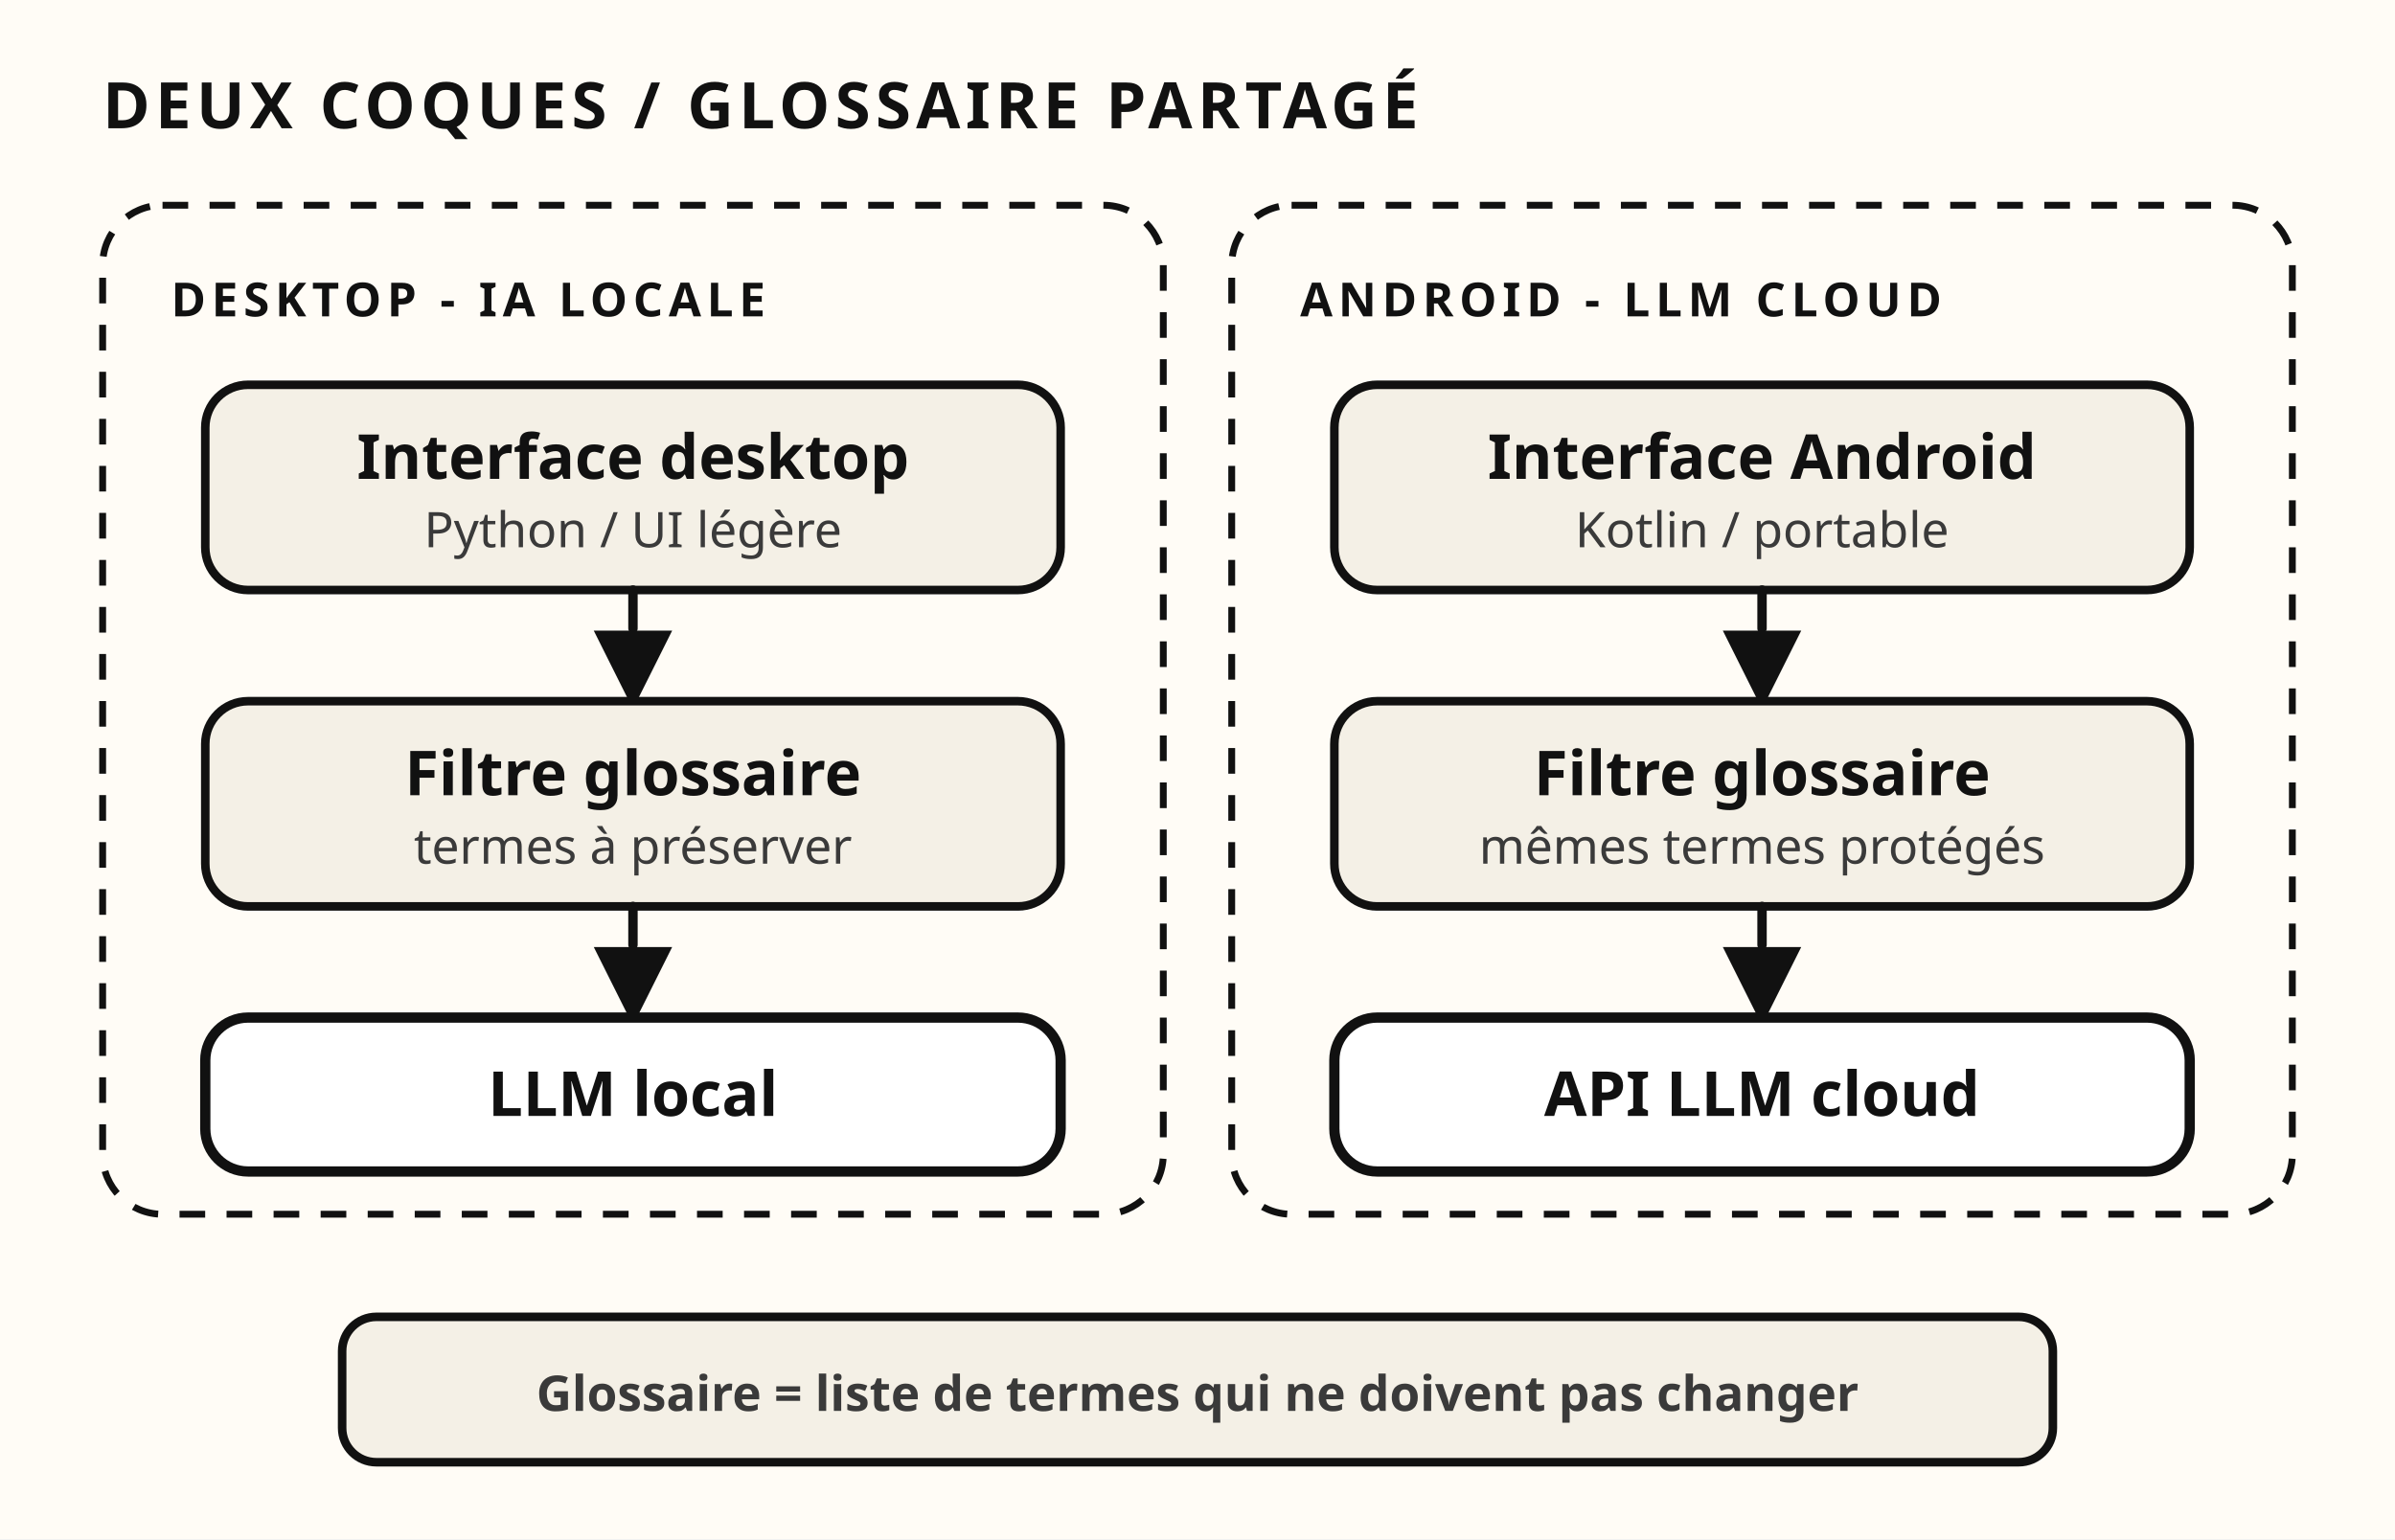
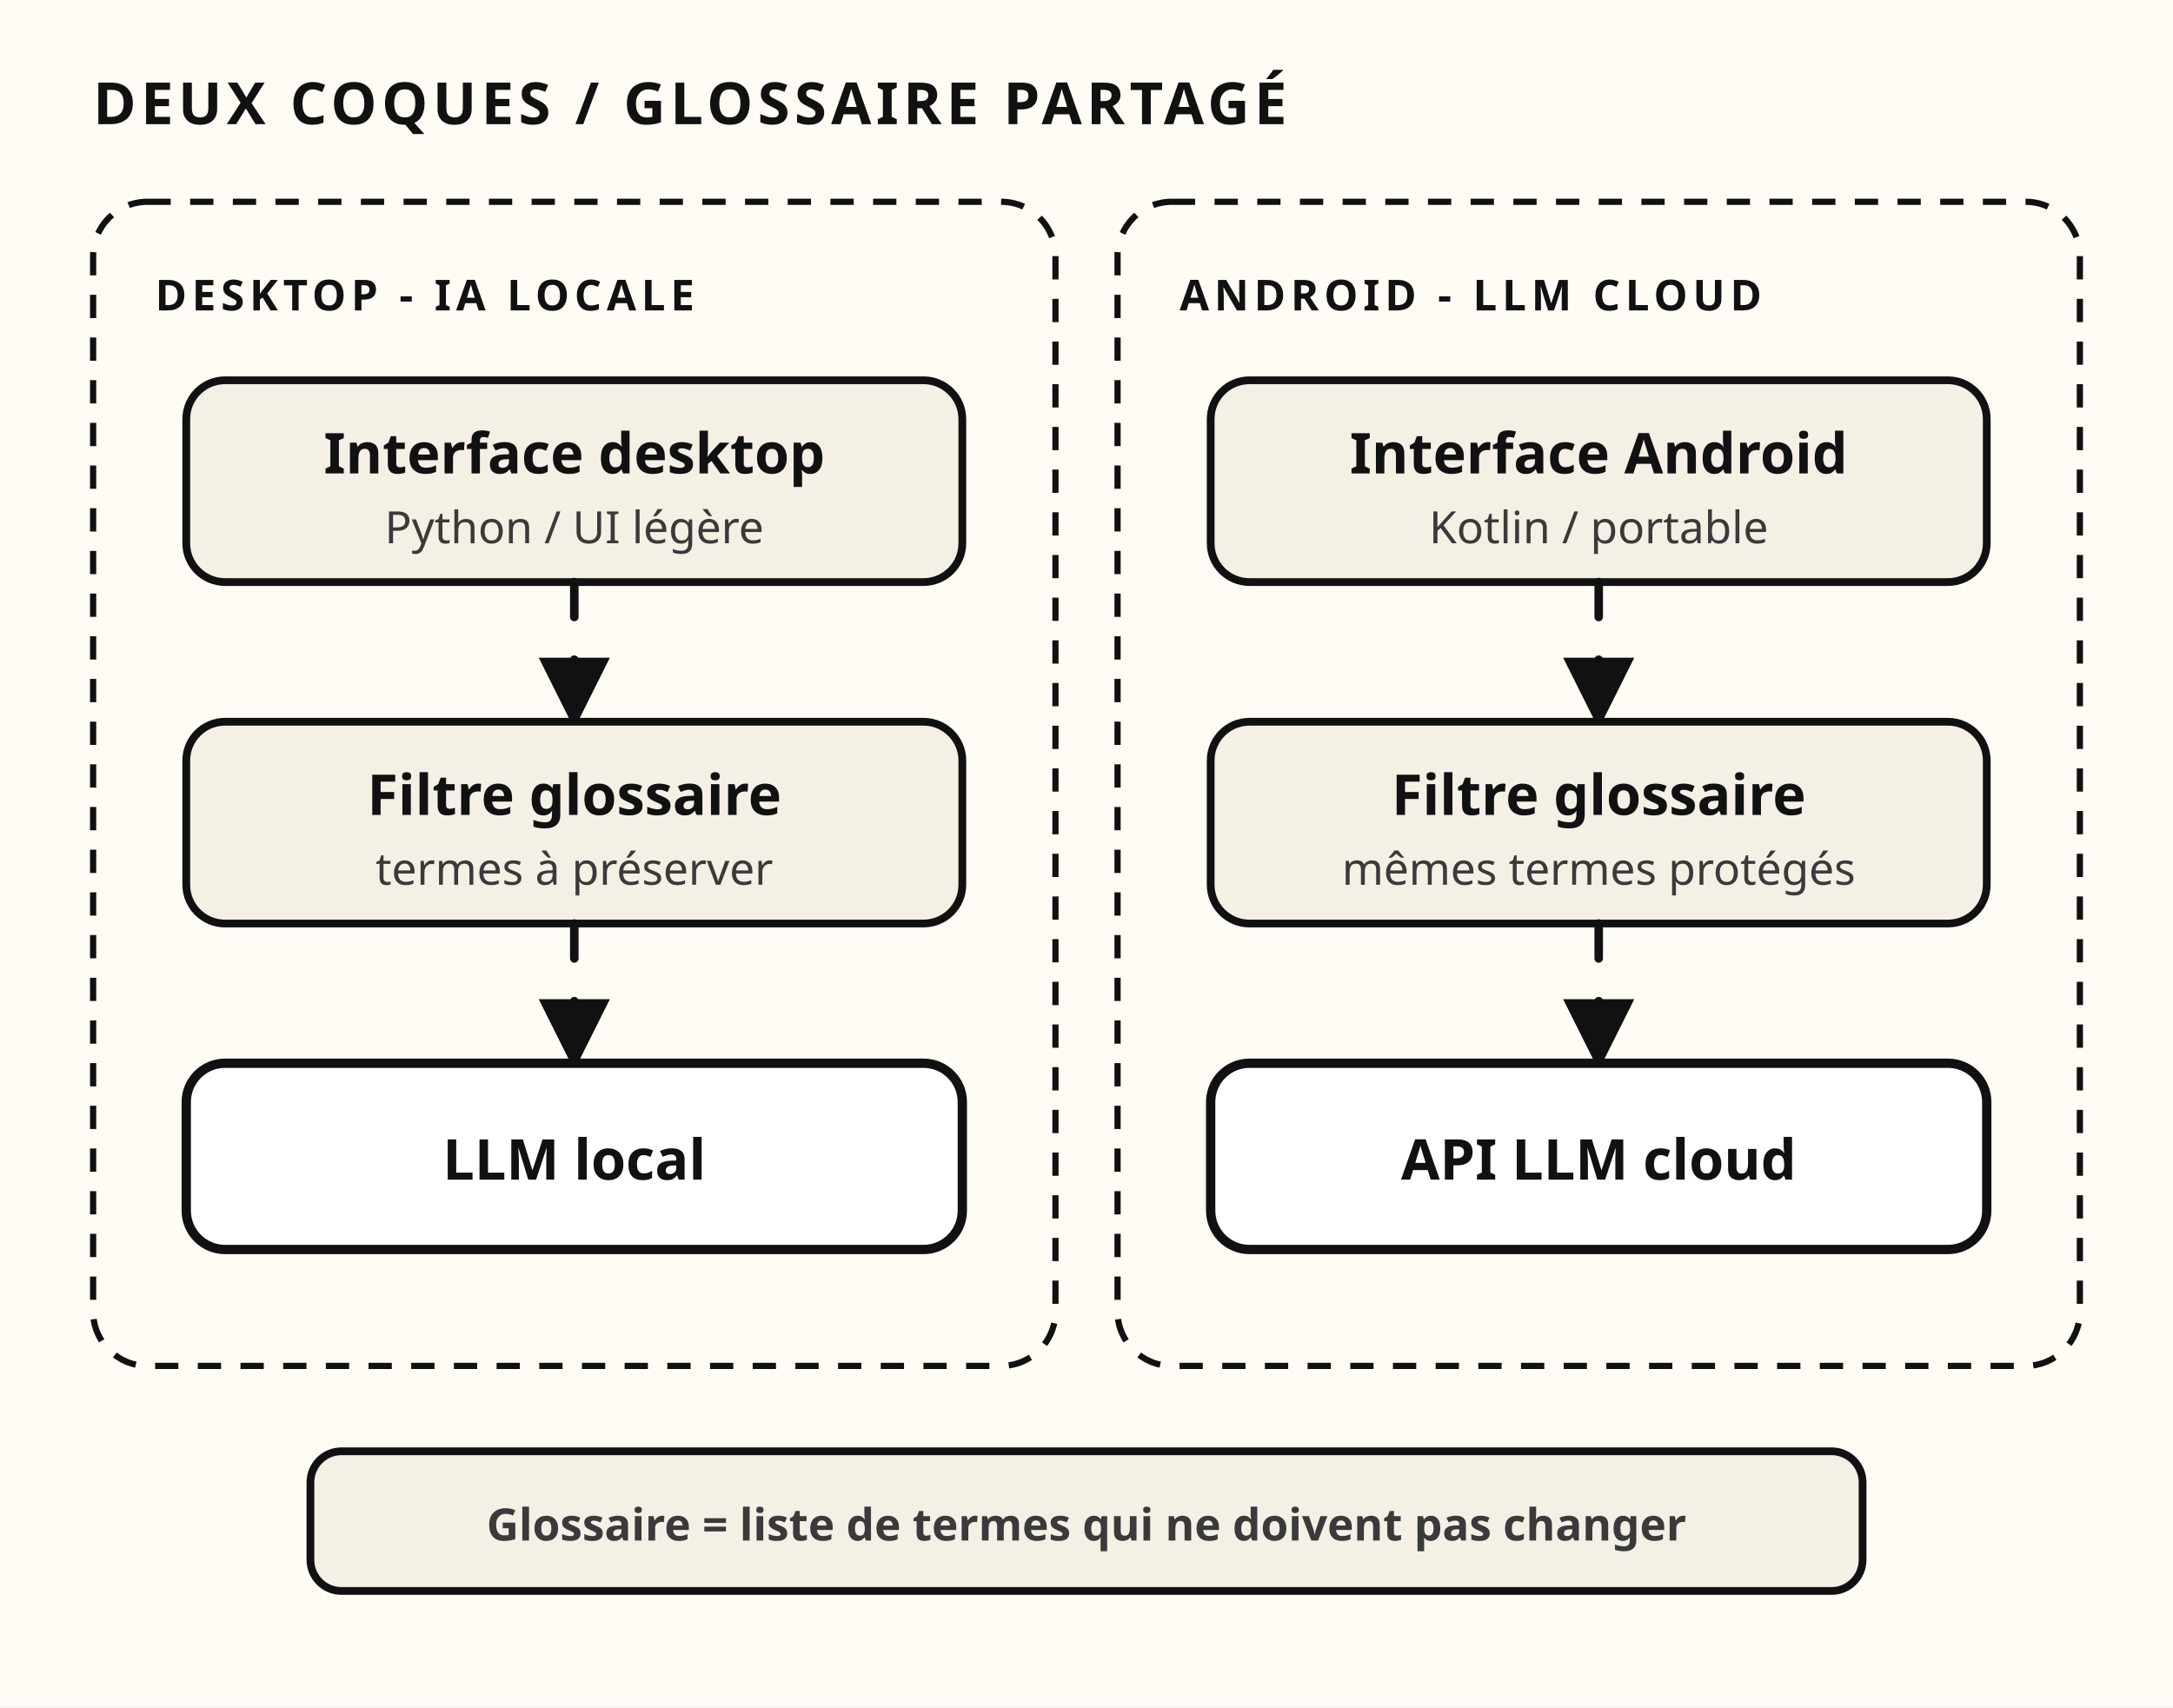
- <svg xmlns="http://www.w3.org/2000/svg" viewBox="0 0 560 360" role="img" aria-labelledby="t d">
+ <svg xmlns="http://www.w3.org/2000/svg" viewBox="0 0 560 440" role="img" aria-labelledby="t d">
  <defs>
    <marker id="a" viewBox="0 0 12 12" refX="10" refY="6" markerWidth="10" markerHeight="10" orient="auto-start-reverse">
      <path d="M1 1 L11 6 L1 11 Z" fill="#111" />
    </marker>
    <style>
      .bg { fill:#fffcf6; }
      .b { fill:#f4f0e6; stroke:#111; stroke-width:2; }
      .hi { fill:#fff; stroke:#111; stroke-width:2.4; }
      .out { fill:none; stroke:#111; stroke-width:1.6; stroke-dasharray:6 5; }
      .plane { fill:none; stroke:#111; stroke-width:1.8; stroke-dasharray:7 5; }
      .cloud { fill:none; stroke:#111; stroke-width:1.6; stroke-dasharray:6 5; }
      .title { font-family:Segoe UI,system-ui,sans-serif; font-size:15px; font-weight:800; letter-spacing:0.08em; fill:#111; }
      .lab { font-family:Segoe UI,system-ui,sans-serif; font-size:14.5px; font-weight:800; fill:#111; }
      .sub { font-family:Segoe UI,system-ui,sans-serif; font-size:11.5px; font-weight:500; fill:#3a3a3a; }
      .cap { font-family:Segoe UI,system-ui,sans-serif; font-size:11px; font-weight:800; letter-spacing:0.12em; fill:#111; }
      .line {
        stroke:#111; stroke-width:2.2; fill:none; marker-end:url(#a);
        stroke-linecap:round; stroke-linejoin:round;
        stroke-dasharray:9 11;
        animation: flow 1.05s linear infinite;
      }
-       /* RAG / corpus / ingest: slower packets */
      .line.ingest {
        stroke-dasharray: 4 16;
        animation: flow 1.7s linear infinite;
      }
-       /* Return / report path: slightly quicker */
      .line.return {
        stroke-dasharray: 10 8;
        animation: flow 0.85s linear infinite;
      }
      .line.stem {
        marker-end: none;
        stroke-dasharray: 9 11;
        animation: flow 1.05s linear infinite;
      }
      .hi.pulse {
        animation: node-pulse 2.6s ease-in-out infinite;
      }
      .lbl.flow-lbl {
        animation: lbl-pulse 2.2s ease-in-out infinite;
      }
      .lbl { font-family:Segoe UI,system-ui,sans-serif; font-size:11px; font-weight:700; fill:#111; }
      .foot { font-family:Segoe UI,system-ui,sans-serif; font-size:11.5px; font-weight:600; fill:#3a3a3a; }
      @keyframes flow {
        to { stroke-dashoffset: -20; }
      }
      @keyframes node-pulse {
        0%, 100% { stroke-width: 2.4; }
        50% { stroke-width: 3.4; }
      }
      @keyframes lbl-pulse {
        0%, 100% { opacity: 0.55; }
        50% { opacity: 1; }
      }
      @media (prefers-reduced-motion: reduce) {
        .line, .line.ingest, .line.return, .line.stem, .hi.pulse, .lbl.flow-lbl { animation: none; }
        .line, .line.ingest, .line.return, .line.stem { stroke-dasharray: none; }
      }
    </style>
  </defs>
-   <rect class="bg" width="560" height="360" />
-   <text x="24" y="30" class="title">DEUX COQUES / GLOSSAIRE PARTAGÉ</text>
-   <rect class="out" x="24" y="48" width="248" height="236" rx="14" />
-   <text x="40" y="74" class="cap">DESKTOP - IA LOCALE</text>
-   <rect class="b" x="48" y="90" width="200" height="48" rx="10" />
-   <text x="148" y="112" text-anchor="middle" class="lab">Interface desktop</text>
-   <text x="148" y="128" text-anchor="middle" class="sub">Python / UI légère</text>
-   <line class="line" x1="148" y1="138" x2="148" y2="164" />
-   <rect class="b" x="48" y="164" width="200" height="48" rx="10" />
-   <text x="148" y="186" text-anchor="middle" class="lab">Filtre glossaire</text>
-   <text x="148" y="202" text-anchor="middle" class="sub">termes à préserver</text>
-   <line class="line" x1="148" y1="212" x2="148" y2="238" />
-   <rect class="hi" x="48" y="238" width="200" height="36" rx="10" />
-   <text x="148" y="261" text-anchor="middle" class="lab">LLM local</text>
-   <rect class="out" x="288" y="48" width="248" height="236" rx="14" />
-   <text x="304" y="74" class="cap">ANDROID - LLM CLOUD</text>
-   <rect class="b" x="312" y="90" width="200" height="48" rx="10" />
-   <text x="412" y="112" text-anchor="middle" class="lab">Interface Android</text>
-   <text x="412" y="128" text-anchor="middle" class="sub">Kotlin / portable</text>
-   <line class="line" x1="412" y1="138" x2="412" y2="164" />
-   <rect class="b" x="312" y="164" width="200" height="48" rx="10" />
-   <text x="412" y="186" text-anchor="middle" class="lab">Filtre glossaire</text>
-   <text x="412" y="202" text-anchor="middle" class="sub">mêmes termes protégés</text>
-   <line class="line" x1="412" y1="212" x2="412" y2="238" />
-   <rect class="hi" x="312" y="238" width="200" height="36" rx="10" />
-   <text x="412" y="261" text-anchor="middle" class="lab">API LLM cloud</text>
-   <rect class="b" x="80" y="308" width="400" height="34" rx="8" />
-   <text x="280" y="330" text-anchor="middle" class="foot">Glossaire = liste de termes qui ne doivent pas changer</text>
+   <rect class="bg" width="560" height="440" />
+   <text x="24" y="32" class="title">DEUX COQUES / GLOSSAIRE PARTAGÉ</text>
+   <rect class="out" x="24" y="52" width="248" height="300" rx="14" />
+   <text x="40" y="80" class="cap">DESKTOP - IA LOCALE</text>
+   <rect class="b" x="48" y="98" width="200" height="52" rx="10" />
+   <text x="148" y="122" text-anchor="middle" class="lab">Interface desktop</text>
+   <text x="148" y="140" text-anchor="middle" class="sub">Python / UI légère</text>
+   <line class="line" x1="148" y1="150" x2="148" y2="186" />
+   <rect class="b" x="48" y="186" width="200" height="52" rx="10" />
+   <text x="148" y="210" text-anchor="middle" class="lab">Filtre glossaire</text>
+   <text x="148" y="228" text-anchor="middle" class="sub">termes à préserver</text>
+   <line class="line" x1="148" y1="238" x2="148" y2="274" />
+   <rect class="hi" x="48" y="274" width="200" height="48" rx="10" />
+   <text x="148" y="304" text-anchor="middle" class="lab">LLM local</text>
+   <rect class="out" x="288" y="52" width="248" height="300" rx="14" />
+   <text x="304" y="80" class="cap">ANDROID - LLM CLOUD</text>
+   <rect class="b" x="312" y="98" width="200" height="52" rx="10" />
+   <text x="412" y="122" text-anchor="middle" class="lab">Interface Android</text>
+   <text x="412" y="140" text-anchor="middle" class="sub">Kotlin / portable</text>
+   <line class="line" x1="412" y1="150" x2="412" y2="186" />
+   <rect class="b" x="312" y="186" width="200" height="52" rx="10" />
+   <text x="412" y="210" text-anchor="middle" class="lab">Filtre glossaire</text>
+   <text x="412" y="228" text-anchor="middle" class="sub">mêmes termes protégés</text>
+   <line class="line" x1="412" y1="238" x2="412" y2="274" />
+   <rect class="hi" x="312" y="274" width="200" height="48" rx="10" />
+   <text x="412" y="304" text-anchor="middle" class="lab">API LLM cloud</text>
+   <rect class="b" x="80" y="374" width="400" height="36" rx="8" />
+   <text x="280" y="397" text-anchor="middle" class="foot">Glossaire = liste de termes qui ne doivent pas changer</text>
</svg>
